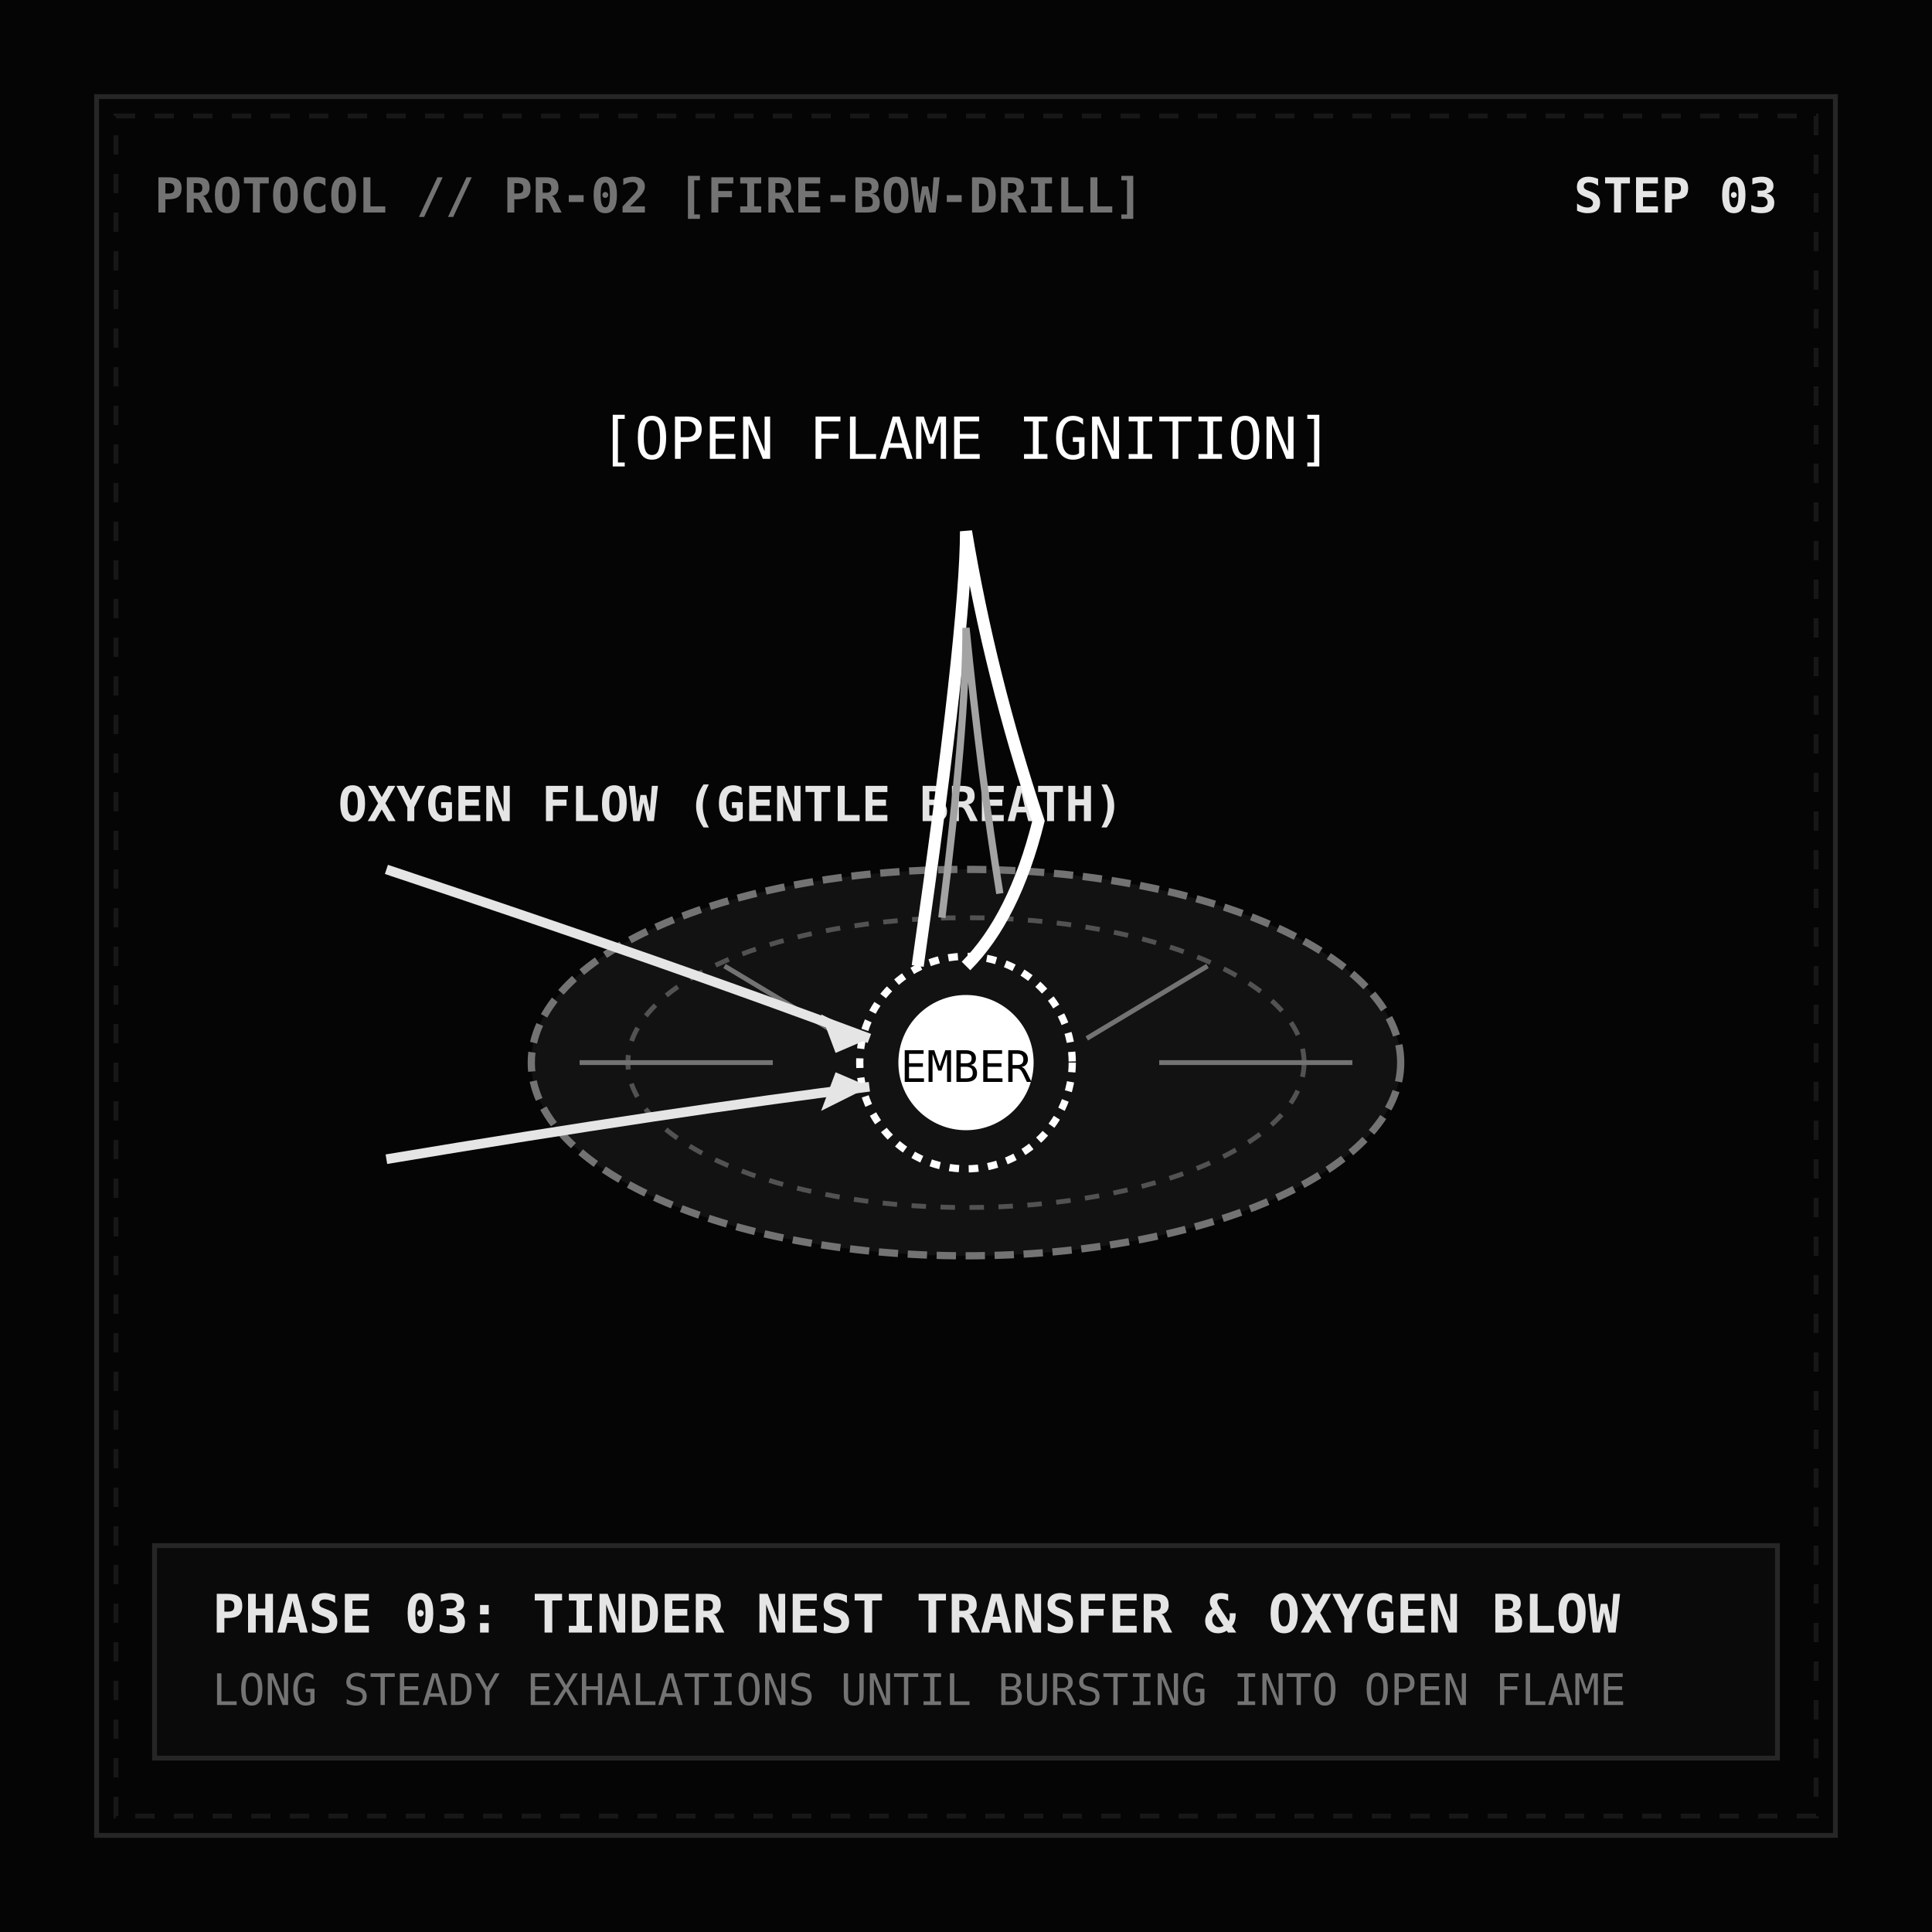
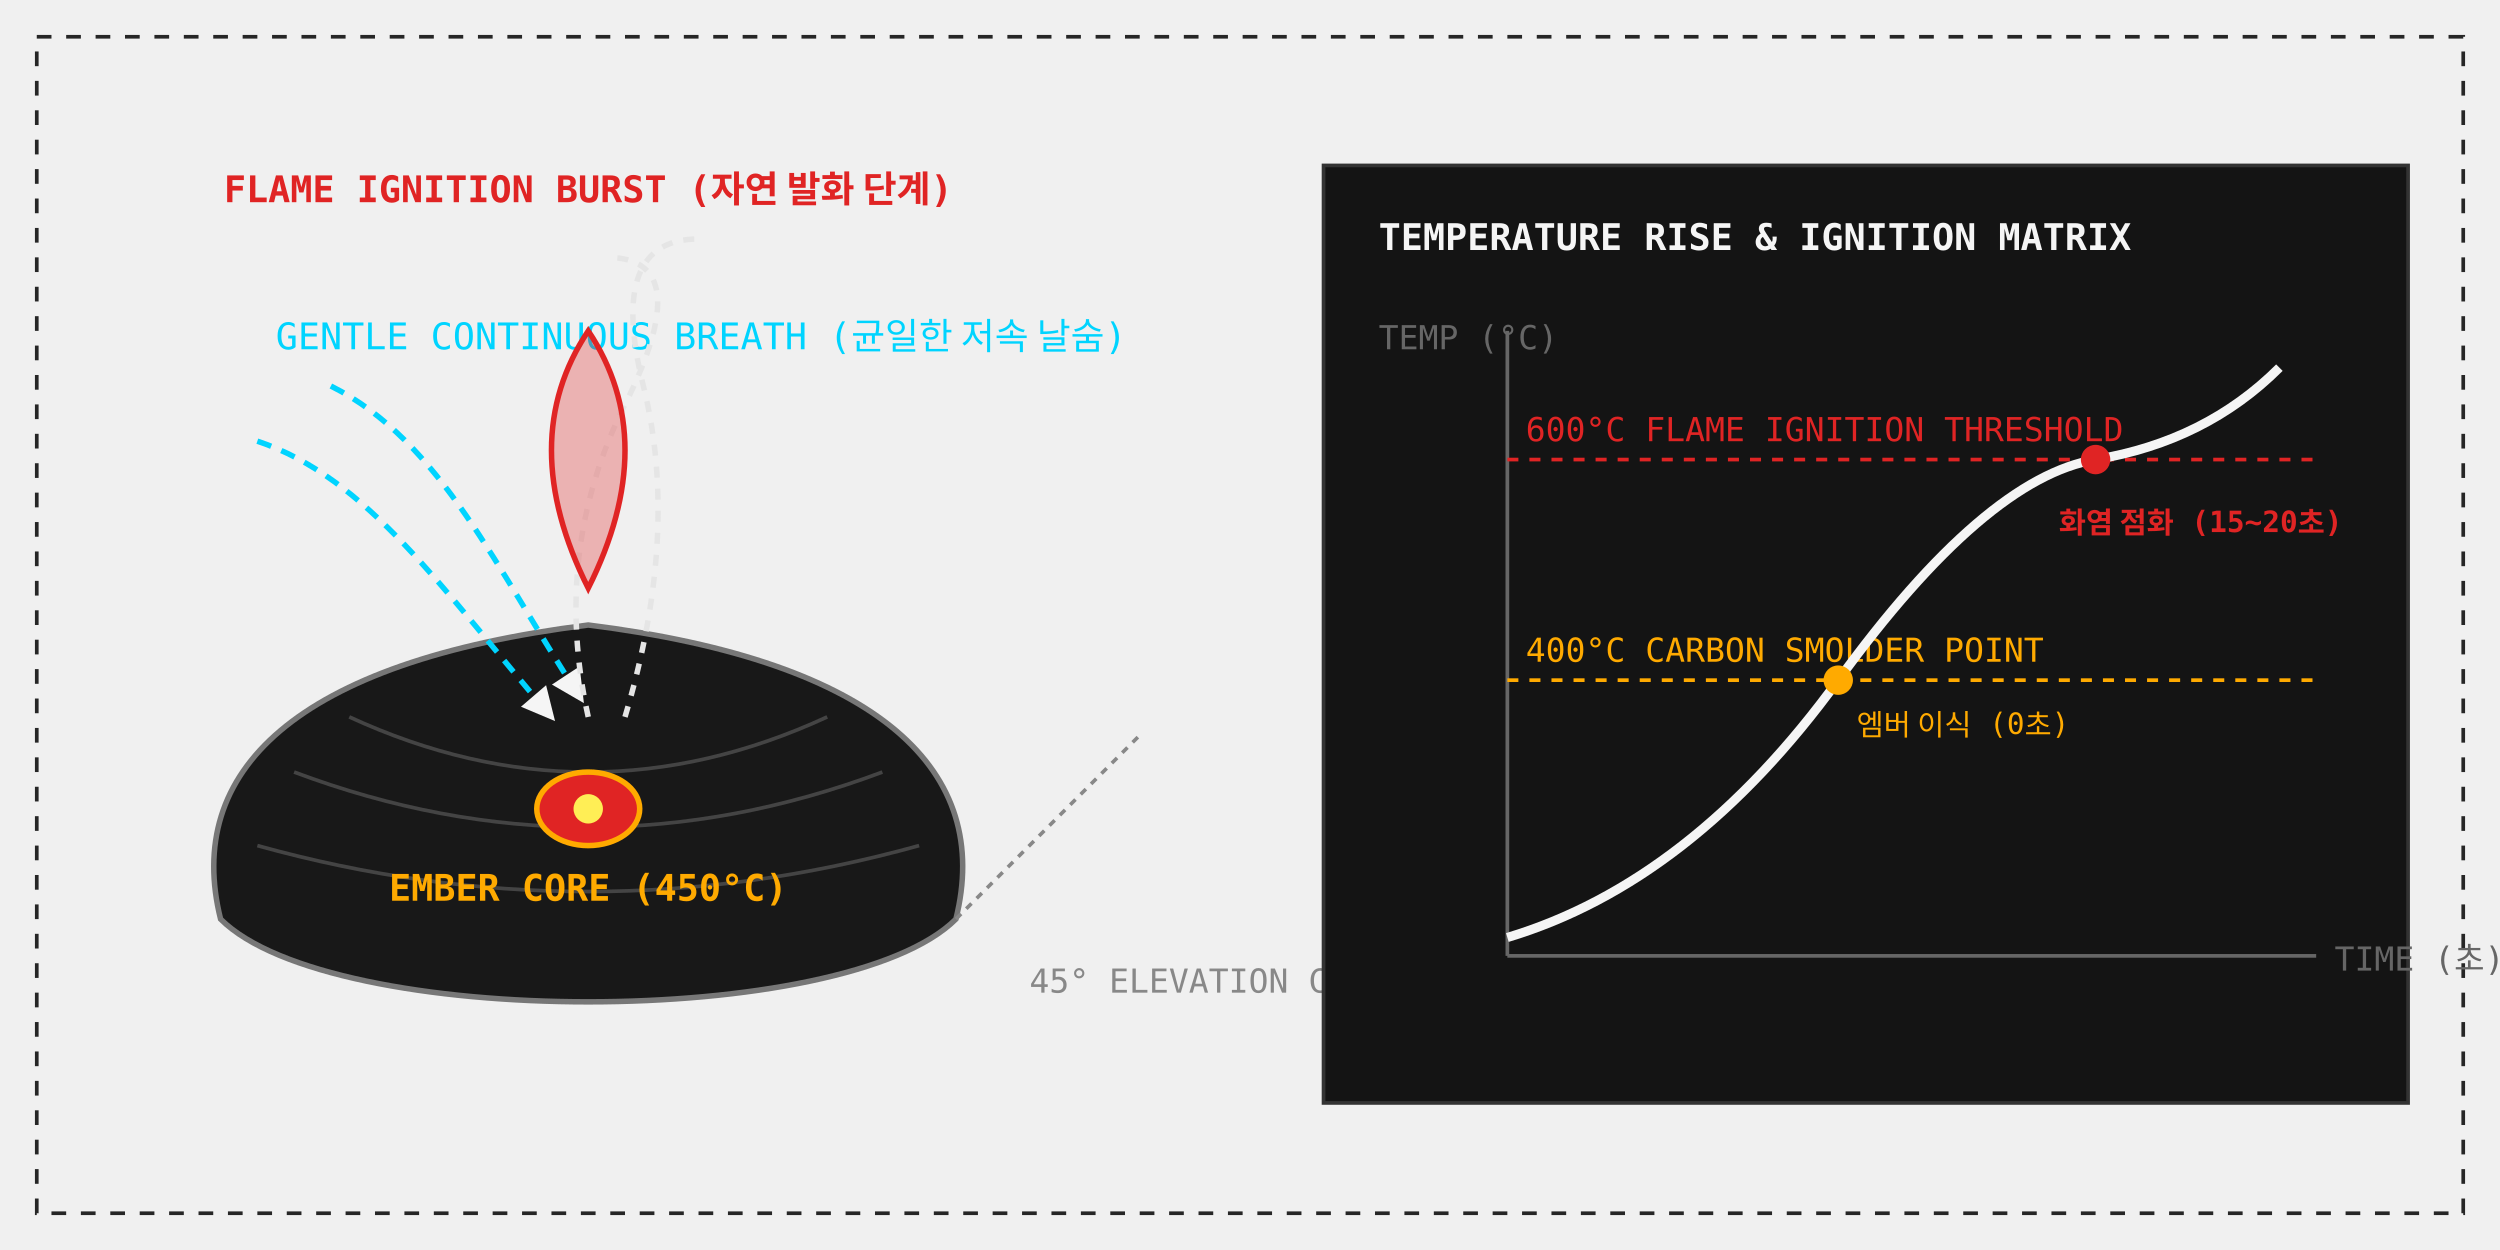
- <svg xmlns="http://www.w3.org/2000/svg" viewBox="0 0 400 400" width="100%" height="100%">
-   <rect width="400" height="400" fill="#050505" />
-   <rect x="20" y="20" width="360" height="360" fill="none" stroke="#262626" stroke-width="1" />
-   <rect x="24" y="24" width="352" height="352" fill="none" stroke="#171717" stroke-width="1" stroke-dasharray="4 4" />
-   <text x="32" y="44" fill="#737373" font-family="monospace" font-size="10" font-weight="bold">PROTOCOL // PR-02 [FIRE-BOW-DRILL]</text>
-   <text x="368" y="44" fill="#E5E5E5" font-family="monospace" font-size="10" font-weight="bold" text-anchor="end">STEP 03</text>
-   <ellipse cx="200" cy="220" rx="90" ry="40" fill="#121212" stroke="#737373" stroke-width="1.5" stroke-dasharray="4 2" />
-   <ellipse cx="200" cy="220" rx="70" ry="30" fill="none" stroke="#525252" stroke-width="1" stroke-dasharray="3 3" />
-   <line x1="120" y1="220" x2="160" y2="220" stroke="#737373" stroke-width="1" />
-   <line x1="240" y1="220" x2="280" y2="220" stroke="#737373" stroke-width="1" />
-   <line x1="150" y1="200" x2="175" y2="215" stroke="#737373" stroke-width="1" />
-   <line x1="250" y1="200" x2="225" y2="215" stroke="#737373" stroke-width="1" />
-   <circle cx="200" cy="220" r="14" fill="#FFFFFF" />
-   <circle cx="200" cy="220" r="22" fill="none" stroke="#FFFFFF" stroke-width="1.5" stroke-dasharray="2 2" />
-   <text x="200" y="224" fill="#000000" font-family="monospace" font-size="9" text-anchor="middle" font-weight="black">EMBER</text>
-   <path d="M 80 180 Q 140 200 180 215" fill="none" stroke="#E5E5E5" stroke-width="2" />
-   <polygon points="180,215 170,210 173,218" fill="#E5E5E5" />
-   <path d="M 80 240 Q 140 230 180 225" fill="none" stroke="#E5E5E5" stroke-width="2" />
-   <polygon points="180,225 173,222 170,230" fill="#E5E5E5" />
-   <text x="70" y="170" fill="#E5E5E5" font-family="monospace" font-size="10" font-weight="bold">OXYGEN FLOW (GENTLE BREATH)</text>
-   <path d="M 190 200 Q 200 130 200 110 Q 205 140 215 170 Q 210 190 200 200" fill="none" stroke="#FFFFFF" stroke-width="2.5" />
-   <path d="M 195 190 Q 200 150 200 130 Q 203 160 207 185" fill="none" stroke="#A3A3A3" stroke-width="1.5" />
-   <text x="200" y="95" fill="#FFFFFF" font-family="monospace" font-size="12" text-anchor="middle" font-weight="black">[OPEN FLAME IGNITION]</text>
-   <rect x="32" y="320" width="336" height="44" fill="#0A0A0A" stroke="#262626" stroke-width="1" />
-   <text x="44" y="338" fill="#E5E5E5" font-family="monospace" font-size="11" font-weight="bold">PHASE 03: TINDER NEST TRANSFER &amp; OXYGEN BLOW</text>
-   <text x="44" y="353" fill="#737373" font-family="monospace" font-size="9">LONG STEADY EXHALATIONS UNTIL BURSTING INTO OPEN FLAME</text>
+ <svg xmlns="http://www.w3.org/2000/svg" viewBox="0 0 680 340" class="w-full max-w-2xl h-auto">
+   <defs>
+     <marker id="arrow-white" markerWidth="6" markerHeight="6" refX="5" refY="3" orient="auto">
+       <path d="M0,0 L6,3 L0,6 Z" fill="#F5F5F5" />
+     </marker>
+   </defs>
+   <rect x="10" y="10" width="660" height="320" fill="none" stroke="#262626" stroke-width="1" stroke-dasharray="4,4" />
+   <path d="M 60 250 C 90 280, 230 280, 260 250 C 270 210, 240 180, 160 170 C 80 180, 50 210, 60 250 Z" fill="#181818" stroke="#777777" stroke-width="1.5" />
+   <path d="M 70 230 Q 160 255 250 230" fill="none" stroke="#444444" stroke-width="1" />
+   <path d="M 80 210 Q 160 240 240 210" fill="none" stroke="#444444" stroke-width="1" />
+   <path d="M 95 195 Q 160 225 225 195" fill="none" stroke="#444444" stroke-width="1" />
+   <ellipse cx="160" cy="220" rx="14" ry="10" fill="#E02424" stroke="#FFAA00" stroke-width="1.5" />
+   <circle cx="160" cy="220" r="4" fill="#FFEE55" />
+   <text x="160" y="245" fill="#FFAA00" font-family="'JetBrains Mono', monospace" font-size="10" font-weight="bold" text-anchor="middle">EMBER CORE (450°C)</text>
+   <path d="M 70 120 C 100 130, 120 160, 150 195" fill="none" stroke="#00D4FF" stroke-width="1.5" stroke-dasharray="4,3" marker-end="url(#arrow-white)" />
+   <path d="M 90 105 C 120 120, 135 155, 158 190" fill="none" stroke="#00D4FF" stroke-width="1.5" stroke-dasharray="4,3" marker-end="url(#arrow-white)" />
+   <text x="75" y="95" fill="#00D4FF" font-family="'JetBrains Mono', monospace" font-size="10">GENTLE CONTINUOUS BREATH (균일한 저속 날숨)</text>
+   <path d="M 160 195 Q 150 150 170 110 T 165 70" fill="none" stroke="#E5E5E5" stroke-width="1.5" stroke-dasharray="3,3" />
+   <path d="M 170 195 Q 185 145 175 105 T 190 65" fill="none" stroke="#E5E5E5" stroke-width="1.5" stroke-dasharray="3,3" />
+   <path d="M 160 160 Q 140 120 160 90 Q 180 120 160 160 Z" fill="#E02424" fill-opacity="0.3" stroke="#E02424" stroke-width="1.5" />
+   <text x="160" y="55" fill="#E02424" font-family="'JetBrains Mono', monospace" font-size="10" font-weight="bold" text-anchor="middle">FLAME IGNITION BURST (자연 발화 단계)</text>
+   <line x1="260" y1="250" x2="310" y2="200" stroke="#888888" stroke-width="1" stroke-dasharray="2,2" />
+   <text x="280" y="270" fill="#888888" font-family="'JetBrains Mono', monospace" font-size="9">45° ELEVATION CUPPING</text>
+   <rect x="360" y="45" width="295" height="255" fill="#141414" stroke="#333333" stroke-width="1" />
+   <text x="375" y="68" fill="#F5F5F5" font-family="'JetBrains Mono', monospace" font-size="10" font-weight="bold">TEMPERATURE RISE &amp; IGNITION MATRIX</text>
+   <line x1="410" y1="260" x2="630" y2="260" stroke="#666666" stroke-width="1" />
+   <line x1="410" y1="260" x2="410" y2="90" stroke="#666666" stroke-width="1" />
+   <text x="635" y="264" fill="#666666" font-family="'JetBrains Mono', monospace" font-size="9">TIME (초)</text>
+   <text x="375" y="95" fill="#666666" font-family="'JetBrains Mono', monospace" font-size="9">TEMP (°C)</text>
+   <line x1="410" y1="125" x2="630" y2="125" stroke="#E02424" stroke-width="1" stroke-dasharray="3,3" />
+   <text x="415" y="120" fill="#E02424" font-family="'JetBrains Mono', monospace" font-size="9">600°C FLAME IGNITION THRESHOLD</text>
+   <line x1="410" y1="185" x2="630" y2="185" stroke="#FFAA00" stroke-width="1" stroke-dasharray="3,3" />
+   <text x="415" y="180" fill="#FFAA00" font-family="'JetBrains Mono', monospace" font-size="9">400°C CARBON SMOLDER POINT</text>
+   <path d="M 410 255 Q 460 240 500 185 T 570 125 T 620 100" fill="none" stroke="#F5F5F5" stroke-width="2.5" />
+   <circle cx="500" cy="185" r="4" fill="#FFAA00" />
+   <circle cx="570" cy="125" r="4" fill="#E02424" />
+   <text x="505" y="200" fill="#FFAA00" font-family="'JetBrains Mono', monospace" font-size="8">엠버 이식 (0초)</text>
+   <text x="560" y="145" fill="#E02424" font-family="'JetBrains Mono', monospace" font-size="8" font-weight="bold">화염 점화 (15~20초)</text>
</svg>
